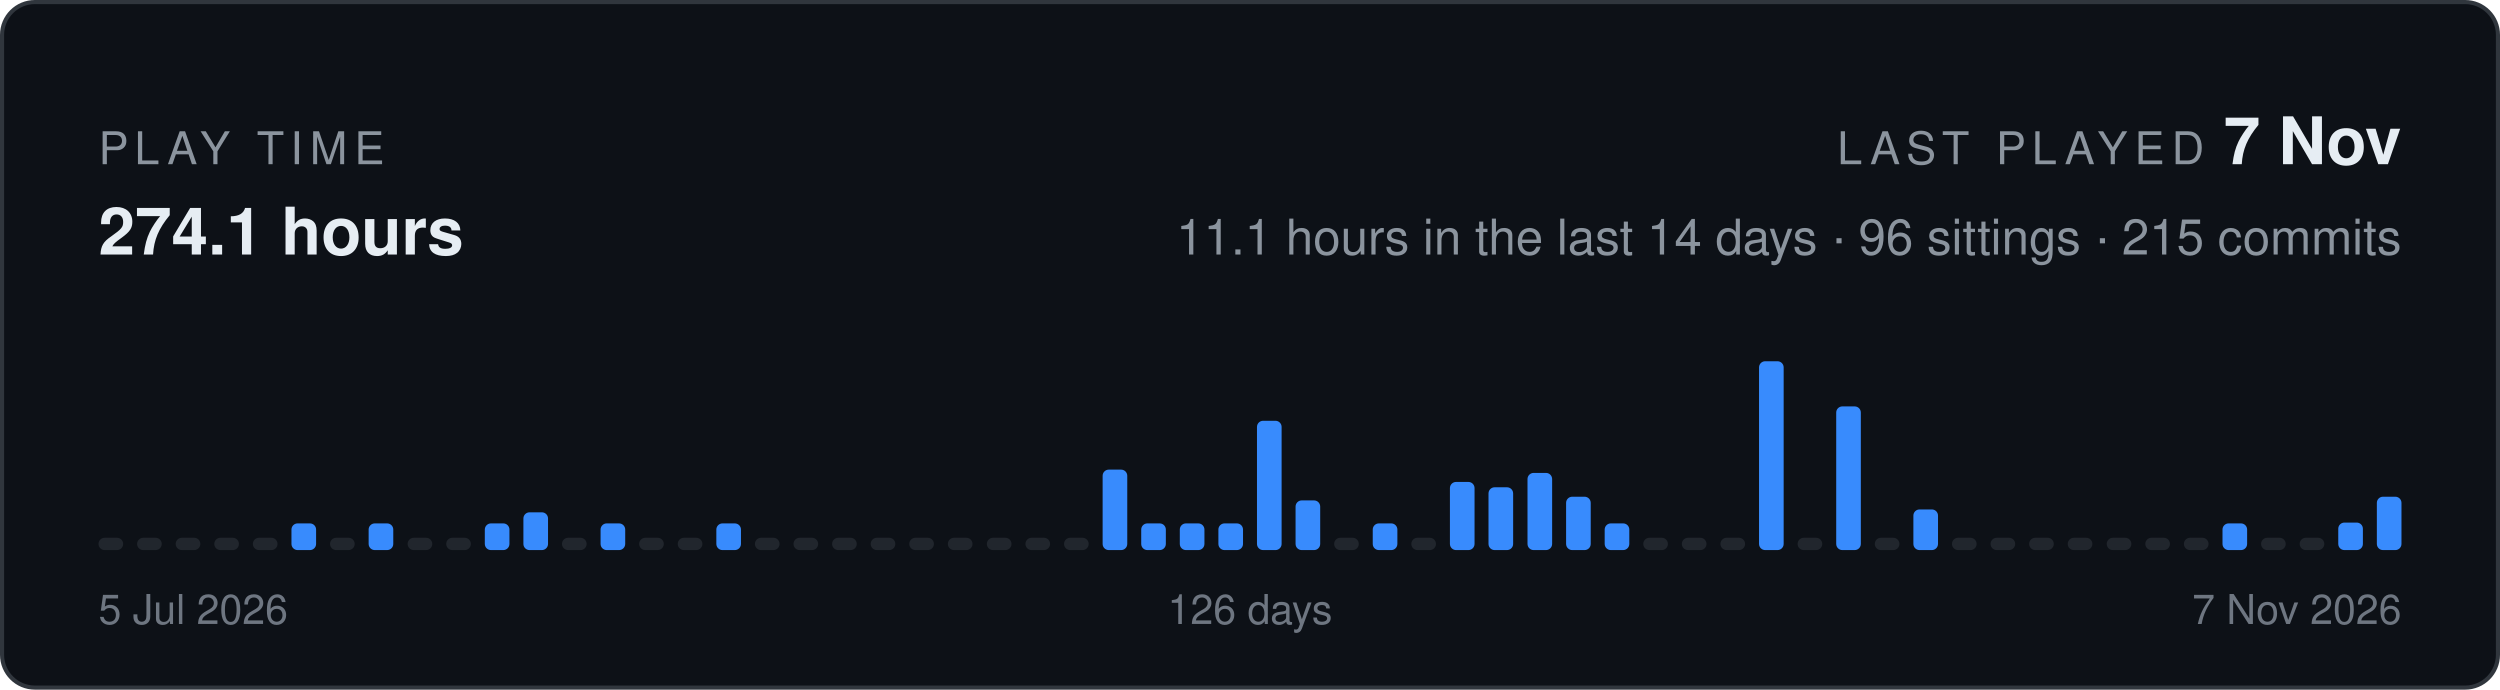
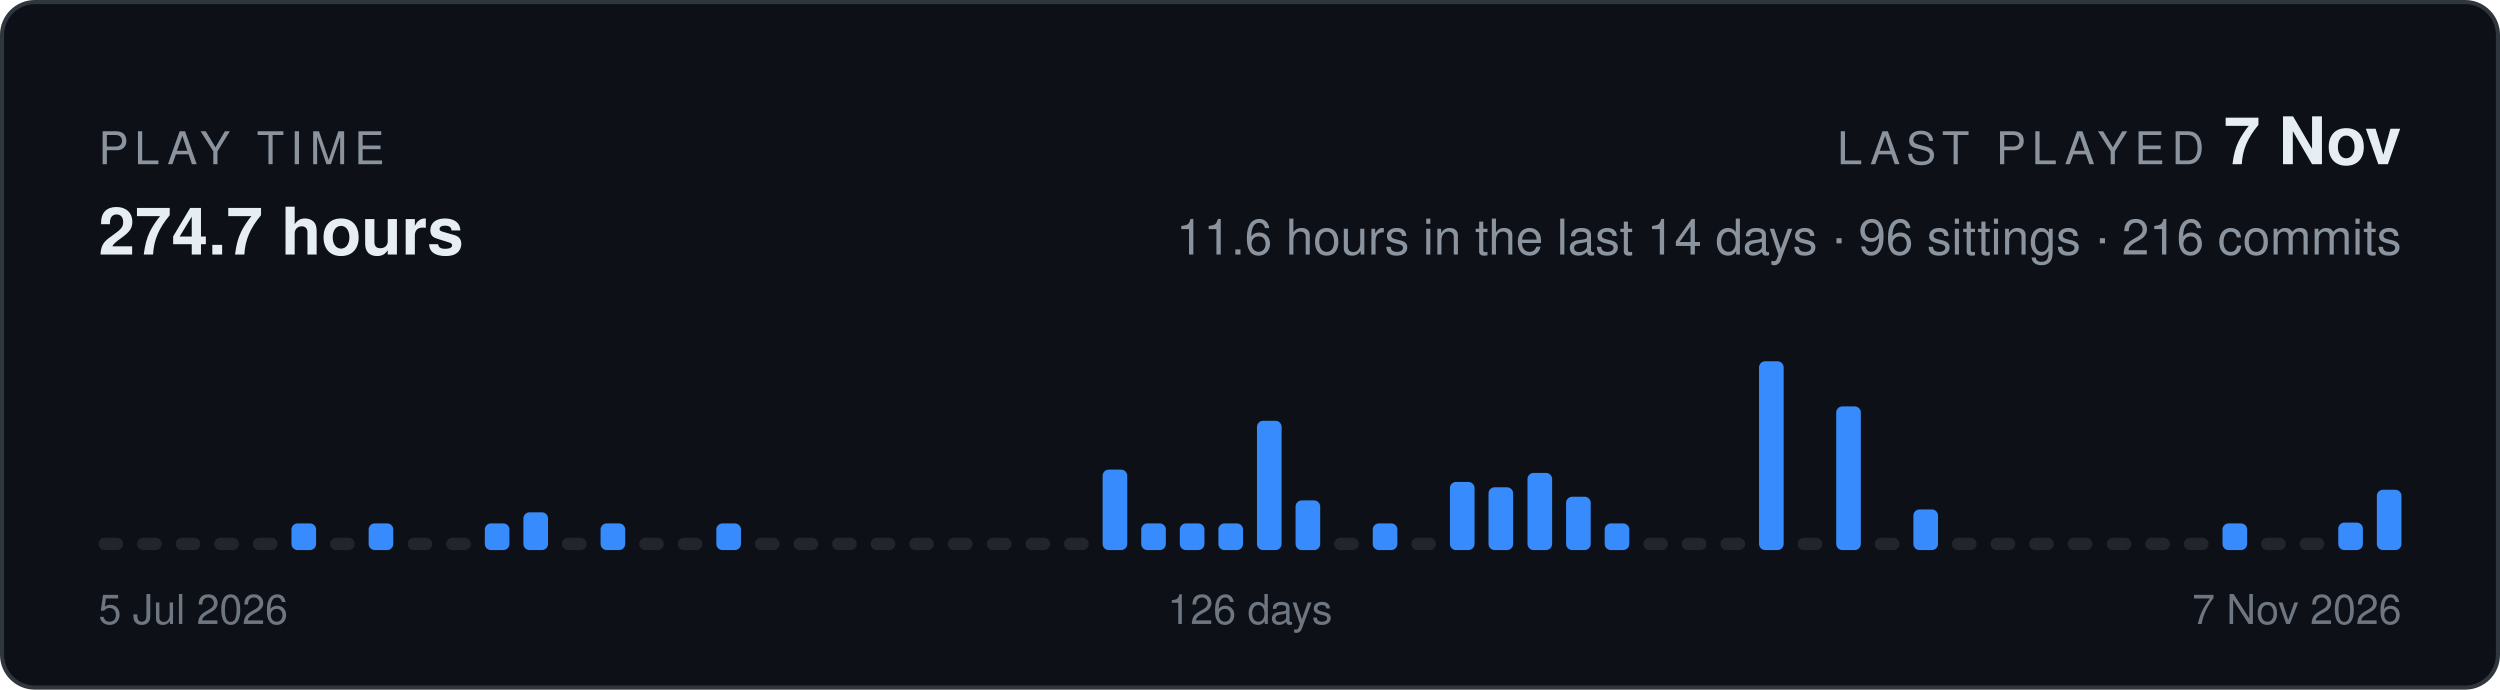
- <svg xmlns="http://www.w3.org/2000/svg" width="609" height="168" viewBox="0 0 609 168" role="img" aria-label="Play time: 274.1 hours over 215 commits, last played 7 Nov">
+ <svg xmlns="http://www.w3.org/2000/svg" width="609" height="168" viewBox="0 0 609 168" role="img" aria-label="Play time: 274.7 hours over 216 commits, last played 7 Nov">
  <style>
    .card { fill: #0d1117; stroke: #30363d }
    text { font-family: -apple-system, BlinkMacSystemFont, "Segoe UI", Helvetica, Arial, sans-serif }
    .label { font-size: 11px; letter-spacing: 1.7px; fill: #8b949e }
    .stat { font-size: 16px; font-weight: 600; letter-spacing: normal; fill: #e6edf3 }
    .note { font-size: 12px; fill: #8b949e }
    .axis { font-size: 10px; fill: #6e7681 }
    .bar { fill: #388bfd }
    .bar-quiet { fill: #21262d }
  </style>
  <rect class="card" x="0.5" y="0.5" width="608" height="167" rx="8" />
  <text class="label" x="24" y="40">PLAY TIME</text>
-   <text class="stat" x="24" y="62">274.1 hours</text>
+   <text class="stat" x="24" y="62">274.7 hours</text>
  <text class="label" x="585" y="40" text-anchor="end">LAST PLAYED <tspan class="stat">7 Nov</tspan>
  </text>
-   <text class="note" x="585" y="62" text-anchor="end">11.1 hours in the last 14 days   ·   96 sittings   ·   215 commits</text>
+   <text class="note" x="585" y="62" text-anchor="end">11.6 hours in the last 14 days   ·   96 sittings   ·   216 commits</text>
  <rect class="bar-quiet" x="24.0" y="131.0" width="6" height="3.0" rx="1.5" />
  <rect class="bar-quiet" x="33.4" y="131.0" width="6" height="3.0" rx="1.5" />
  <rect class="bar-quiet" x="42.8" y="131.0" width="6" height="3.0" rx="1.5" />
  <rect class="bar-quiet" x="52.2" y="131.0" width="6" height="3.0" rx="1.5" />
  <rect class="bar-quiet" x="61.6" y="131.0" width="6" height="3.0" rx="1.5" />
  <rect class="bar" x="71.0" y="127.5" width="6" height="6.5" rx="1.5" />
  <rect class="bar-quiet" x="80.4" y="131.0" width="6" height="3.0" rx="1.5" />
  <rect class="bar" x="89.8" y="127.5" width="6" height="6.5" rx="1.5" />
  <rect class="bar-quiet" x="99.3" y="131.0" width="6" height="3.0" rx="1.5" />
  <rect class="bar-quiet" x="108.7" y="131.0" width="6" height="3.0" rx="1.5" />
  <rect class="bar" x="118.1" y="127.5" width="6" height="6.5" rx="1.5" />
  <rect class="bar" x="127.5" y="124.8" width="6" height="9.2" rx="1.5" />
  <rect class="bar-quiet" x="136.9" y="131.0" width="6" height="3.0" rx="1.5" />
  <rect class="bar" x="146.3" y="127.5" width="6" height="6.5" rx="1.5" />
  <rect class="bar-quiet" x="155.7" y="131.0" width="6" height="3.0" rx="1.5" />
  <rect class="bar-quiet" x="165.1" y="131.0" width="6" height="3.0" rx="1.5" />
  <rect class="bar" x="174.5" y="127.5" width="6" height="6.5" rx="1.5" />
  <rect class="bar-quiet" x="183.9" y="131.0" width="6" height="3.0" rx="1.5" />
  <rect class="bar-quiet" x="193.3" y="131.0" width="6" height="3.0" rx="1.5" />
  <rect class="bar-quiet" x="202.7" y="131.0" width="6" height="3.0" rx="1.5" />
  <rect class="bar-quiet" x="212.1" y="131.0" width="6" height="3.0" rx="1.5" />
  <rect class="bar-quiet" x="221.5" y="131.0" width="6" height="3.0" rx="1.5" />
  <rect class="bar-quiet" x="230.9" y="131.0" width="6" height="3.0" rx="1.5" />
  <rect class="bar-quiet" x="240.4" y="131.0" width="6" height="3.0" rx="1.5" />
  <rect class="bar-quiet" x="249.8" y="131.0" width="6" height="3.0" rx="1.5" />
  <rect class="bar-quiet" x="259.2" y="131.0" width="6" height="3.0" rx="1.5" />
  <rect class="bar" x="268.6" y="114.4" width="6" height="19.6" rx="1.5" />
  <rect class="bar" x="278.0" y="127.5" width="6" height="6.5" rx="1.5" />
  <rect class="bar" x="287.4" y="127.5" width="6" height="6.5" rx="1.5" />
  <rect class="bar" x="296.8" y="127.5" width="6" height="6.5" rx="1.5" />
  <rect class="bar" x="306.2" y="102.5" width="6" height="31.5" rx="1.5" />
  <rect class="bar" x="315.6" y="121.9" width="6" height="12.1" rx="1.5" />
  <rect class="bar-quiet" x="325.0" y="131.0" width="6" height="3.0" rx="1.5" />
  <rect class="bar" x="334.4" y="127.5" width="6" height="6.5" rx="1.5" />
  <rect class="bar-quiet" x="343.8" y="131.0" width="6" height="3.0" rx="1.5" />
  <rect class="bar" x="353.2" y="117.4" width="6" height="16.6" rx="1.5" />
  <rect class="bar" x="362.6" y="118.7" width="6" height="15.3" rx="1.5" />
  <rect class="bar" x="372.1" y="115.2" width="6" height="18.8" rx="1.5" />
  <rect class="bar" x="381.5" y="121.0" width="6" height="13.0" rx="1.5" />
  <rect class="bar" x="390.9" y="127.5" width="6" height="6.5" rx="1.5" />
  <rect class="bar-quiet" x="400.3" y="131.0" width="6" height="3.0" rx="1.5" />
  <rect class="bar-quiet" x="409.7" y="131.0" width="6" height="3.0" rx="1.5" />
  <rect class="bar-quiet" x="419.1" y="131.0" width="6" height="3.0" rx="1.5" />
  <rect class="bar" x="428.5" y="88.0" width="6" height="46.0" rx="1.5" />
  <rect class="bar-quiet" x="437.9" y="131.0" width="6" height="3.0" rx="1.5" />
  <rect class="bar" x="447.3" y="99.0" width="6" height="35.0" rx="1.5" />
  <rect class="bar-quiet" x="456.7" y="131.0" width="6" height="3.0" rx="1.5" />
  <rect class="bar" x="466.1" y="124.1" width="6" height="9.9" rx="1.5" />
  <rect class="bar-quiet" x="475.5" y="131.0" width="6" height="3.0" rx="1.5" />
  <rect class="bar-quiet" x="484.9" y="131.0" width="6" height="3.0" rx="1.5" />
  <rect class="bar-quiet" x="494.3" y="131.0" width="6" height="3.0" rx="1.5" />
  <rect class="bar-quiet" x="503.7" y="131.0" width="6" height="3.0" rx="1.5" />
  <rect class="bar-quiet" x="513.2" y="131.0" width="6" height="3.0" rx="1.5" />
  <rect class="bar-quiet" x="522.6" y="131.0" width="6" height="3.0" rx="1.5" />
  <rect class="bar-quiet" x="532.0" y="131.0" width="6" height="3.0" rx="1.5" />
  <rect class="bar" x="541.4" y="127.5" width="6" height="6.5" rx="1.5" />
  <rect class="bar-quiet" x="550.8" y="131.0" width="6" height="3.0" rx="1.5" />
  <rect class="bar-quiet" x="560.2" y="131.0" width="6" height="3.0" rx="1.5" />
  <rect class="bar" x="569.6" y="127.3" width="6" height="6.7" rx="1.5" />
-   <rect class="bar" x="579.0" y="121.0" width="6" height="13.0" rx="1.5" />
+   <rect class="bar" x="579.0" y="119.3" width="6" height="14.7" rx="1.5" />
  <text class="axis" x="24" y="152">5 Jul 2026</text>
  <text class="axis" x="304.5" y="152" text-anchor="middle">126 days</text>
  <text class="axis" x="585" y="152" text-anchor="end">7 Nov 2026</text>
</svg>
